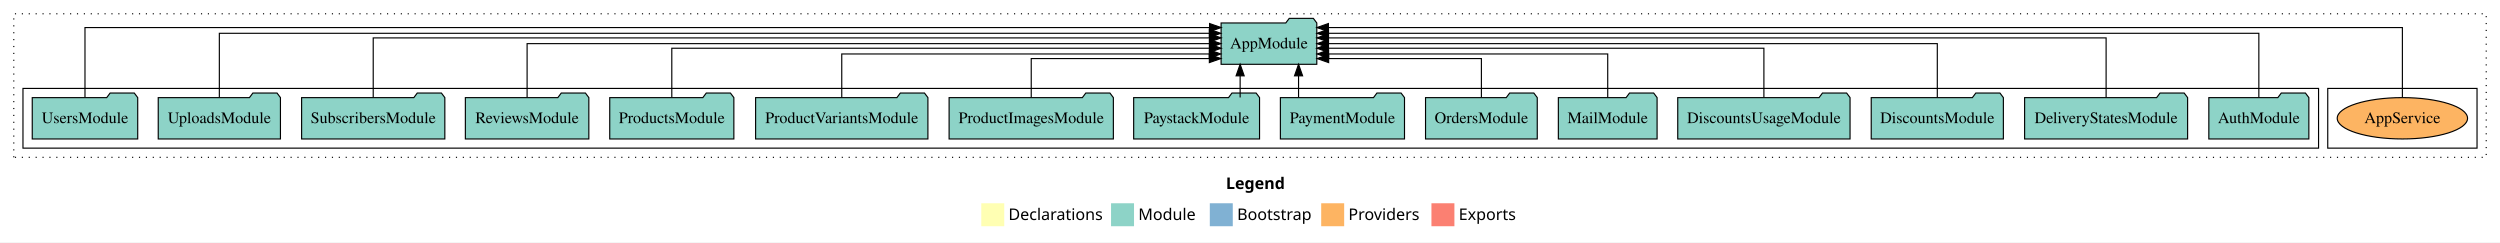
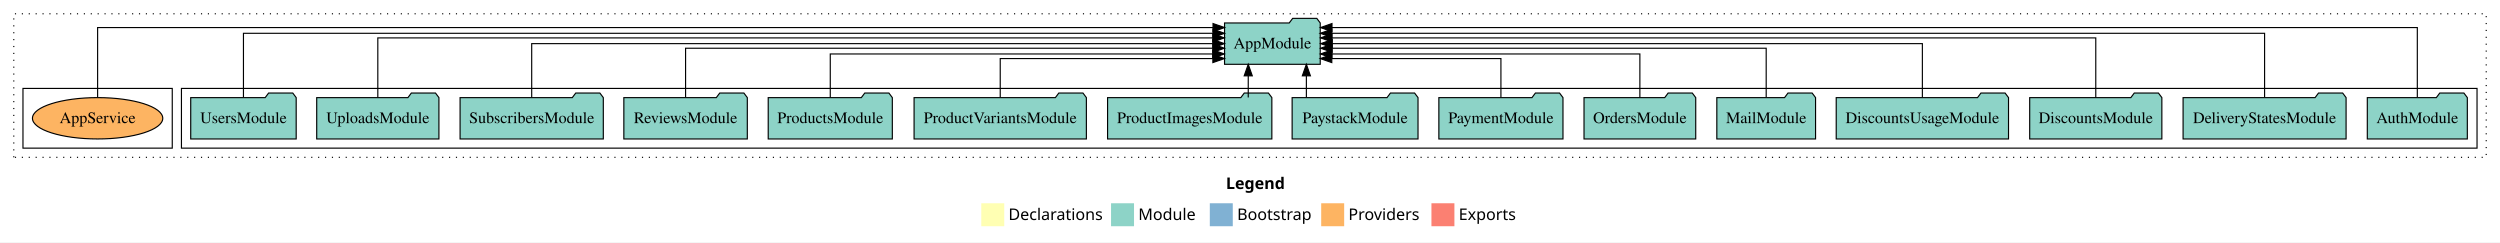
<svg xmlns="http://www.w3.org/2000/svg" width="2177pt" height="211pt" viewBox="0.00 0.00 2177.00 211.00">
  <g id="graph0" class="graph" transform="scale(1 1) rotate(0) translate(4 207)">
    <polygon fill="white" stroke="transparent" points="-4,4 -4,-207 2173,-207 2173,4 -4,4" />
    <text text-anchor="start" x="1063.51" y="-42.4" font-family="Times-12" font-weight="bold" font-size="14.00">Legend</text>
    <polygon fill="#ffffb3" stroke="transparent" points="850.5,-10 850.5,-30 870.5,-30 870.5,-10 850.5,-10" />
    <text text-anchor="start" x="874.13" y="-15.4" font-family="Times-12" font-size="14.00">  Declarations</text>
    <polygon fill="#8dd3c7" stroke="transparent" points="963.5,-10 963.5,-30 983.5,-30 983.5,-10 963.5,-10" />
    <text text-anchor="start" x="987.23" y="-15.4" font-family="Times-12" font-size="14.00">  Module</text>
    <polygon fill="#80b1d3" stroke="transparent" points="1049.5,-10 1049.5,-30 1069.5,-30 1069.5,-10 1049.5,-10" />
    <text text-anchor="start" x="1073.28" y="-15.4" font-family="Times-12" font-size="14.00">  Bootstrap</text>
    <polygon fill="#fdb462" stroke="transparent" points="1146.5,-10 1146.5,-30 1166.5,-30 1166.5,-10 1146.5,-10" />
    <text text-anchor="start" x="1170.17" y="-15.4" font-family="Times-12" font-size="14.00">  Providers</text>
    <polygon fill="#fb8072" stroke="transparent" points="1242.5,-10 1242.5,-30 1262.5,-30 1262.5,-10 1242.5,-10" />
    <text text-anchor="start" x="1266.23" y="-15.4" font-family="Times-12" font-size="14.00">  Exports</text>
    <g id="clust1" class="cluster">
      <polygon fill="none" stroke="black" stroke-dasharray="1,5" points="8,-70 8,-195 2161,-195 2161,-70 8,-70" />
    </g>
+     <g id="clust3" class="cluster">
+       <polygon fill="none" stroke="black" points="154,-78 154,-130 2153,-130 2153,-78 154,-78" />
+     </g>
    <g id="clust6" class="cluster">
-       <polygon fill="none" stroke="black" points="2023,-78 2023,-130 2153,-130 2153,-78 2023,-78" />
-     </g>
-     <g id="clust3" class="cluster">
-       <polygon fill="none" stroke="black" points="16,-78 16,-130 2015,-130 2015,-78 16,-78" />
+       <polygon fill="none" stroke="black" points="16,-78 16,-130 146,-130 146,-78 16,-78" />
    </g>
    <g id="node1" class="node">
-       <polygon fill="#8dd3c7" stroke="black" points="2006.55,-122 2003.55,-126 1982.55,-126 1979.55,-122 1919.45,-122 1919.45,-86 2006.55,-86 2006.55,-122" />
-       <text text-anchor="middle" x="1963" y="-99.8" font-family="Times,serif" font-size="14.00">AuthModule</text>
+       <polygon fill="#8dd3c7" stroke="black" points="2144.55,-122 2141.55,-126 2120.55,-126 2117.55,-122 2057.45,-122 2057.45,-86 2144.55,-86 2144.55,-122" />
+       <text text-anchor="middle" x="2101" y="-99.8" font-family="Times,serif" font-size="14.00">AuthModule</text>
    </g>
    <g id="node16" class="node">
-       <polygon fill="#8dd3c7" stroke="black" points="1142.66,-187 1139.66,-191 1118.66,-191 1115.66,-187 1059.34,-187 1059.34,-151 1142.66,-151 1142.66,-187" />
-       <text text-anchor="middle" x="1101" y="-164.8" font-family="Times,serif" font-size="14.00">AppModule</text>
+       <polygon fill="#8dd3c7" stroke="black" points="1145.66,-187 1142.66,-191 1121.66,-191 1118.66,-187 1062.34,-187 1062.34,-151 1145.66,-151 1145.66,-187" />
+       <text text-anchor="middle" x="1104" y="-164.8" font-family="Times,serif" font-size="14.00">AppModule</text>
    </g>
    <g id="edge1" class="edge">
-       <path fill="none" stroke="black" d="M1963,-122.29C1963,-144.21 1963,-178 1963,-178 1963,-178 1152.87,-178 1152.87,-178" />
-       <polygon fill="black" stroke="black" points="1152.87,-174.5 1142.87,-178 1152.87,-181.5 1152.87,-174.5" />
+       <path fill="none" stroke="black" d="M2101,-122.32C2101,-145.66 2101,-183 2101,-183 2101,-183 1155.89,-183 1155.89,-183" />
+       <polygon fill="black" stroke="black" points="1155.89,-179.5 1145.89,-183 1155.89,-186.5 1155.89,-179.5" />
    </g>
    <g id="node2" class="node">
-       <polygon fill="#8dd3c7" stroke="black" points="1900.97,-122 1897.97,-126 1876.97,-126 1873.97,-122 1759.03,-122 1759.03,-86 1900.97,-86 1900.97,-122" />
-       <text text-anchor="middle" x="1830" y="-99.8" font-family="Times,serif" font-size="14.00">DeliveryStatesModule</text>
+       <polygon fill="#8dd3c7" stroke="black" points="2038.97,-122 2035.97,-126 2014.97,-126 2011.97,-122 1897.03,-122 1897.03,-86 2038.97,-86 2038.97,-122" />
+       <text text-anchor="middle" x="1968" y="-99.8" font-family="Times,serif" font-size="14.00">DeliveryStatesModule</text>
    </g>
    <g id="edge2" class="edge">
-       <path fill="none" stroke="black" d="M1830,-122.03C1830,-142.77 1830,-174 1830,-174 1830,-174 1152.81,-174 1152.81,-174" />
-       <polygon fill="black" stroke="black" points="1152.81,-170.5 1142.81,-174 1152.81,-177.5 1152.81,-170.5" />
+       <path fill="none" stroke="black" d="M1968,-122.29C1968,-144.21 1968,-178 1968,-178 1968,-178 1155.67,-178 1155.67,-178" />
+       <polygon fill="black" stroke="black" points="1155.67,-174.5 1145.67,-178 1155.67,-181.5 1155.67,-174.5" />
    </g>
    <g id="node3" class="node">
-       <polygon fill="#8dd3c7" stroke="black" points="1740.54,-122 1737.54,-126 1716.54,-126 1713.54,-122 1625.46,-122 1625.46,-86 1740.54,-86 1740.54,-122" />
-       <text text-anchor="middle" x="1683" y="-99.8" font-family="Times,serif" font-size="14.00">DiscountsModule</text>
+       <polygon fill="#8dd3c7" stroke="black" points="1878.54,-122 1875.54,-126 1854.54,-126 1851.54,-122 1763.46,-122 1763.46,-86 1878.54,-86 1878.54,-122" />
+       <text text-anchor="middle" x="1821" y="-99.8" font-family="Times,serif" font-size="14.00">DiscountsModule</text>
    </g>
    <g id="edge3" class="edge">
-       <path fill="none" stroke="black" d="M1683,-122.11C1683,-141.34 1683,-169 1683,-169 1683,-169 1152.86,-169 1152.86,-169" />
-       <polygon fill="black" stroke="black" points="1152.86,-165.5 1142.86,-169 1152.86,-172.5 1152.86,-165.5" />
+       <path fill="none" stroke="black" d="M1821,-122.03C1821,-142.77 1821,-174 1821,-174 1821,-174 1155.91,-174 1155.91,-174" />
+       <polygon fill="black" stroke="black" points="1155.91,-170.5 1145.91,-174 1155.91,-177.5 1155.91,-170.5" />
    </g>
    <g id="node4" class="node">
-       <polygon fill="#8dd3c7" stroke="black" points="1607.02,-122 1604.02,-126 1583.02,-126 1580.02,-122 1456.98,-122 1456.98,-86 1607.02,-86 1607.02,-122" />
-       <text text-anchor="middle" x="1532" y="-99.8" font-family="Times,serif" font-size="14.00">DiscountsUsageModule</text>
+       <polygon fill="#8dd3c7" stroke="black" points="1745.02,-122 1742.02,-126 1721.02,-126 1718.02,-122 1594.98,-122 1594.98,-86 1745.02,-86 1745.02,-122" />
+       <text text-anchor="middle" x="1670" y="-99.8" font-family="Times,serif" font-size="14.00">DiscountsUsageModule</text>
    </g>
    <g id="edge4" class="edge">
-       <path fill="none" stroke="black" d="M1532,-122.3C1532,-140.27 1532,-165 1532,-165 1532,-165 1152.72,-165 1152.72,-165" />
-       <polygon fill="black" stroke="black" points="1152.72,-161.5 1142.72,-165 1152.72,-168.5 1152.72,-161.5" />
+       <path fill="none" stroke="black" d="M1670,-122.11C1670,-141.34 1670,-169 1670,-169 1670,-169 1156.08,-169 1156.08,-169" />
+       <polygon fill="black" stroke="black" points="1156.08,-165.5 1146.08,-169 1156.08,-172.5 1156.08,-165.5" />
    </g>
    <g id="node5" class="node">
-       <polygon fill="#8dd3c7" stroke="black" points="1438.99,-122 1435.99,-126 1414.99,-126 1411.99,-122 1353.01,-122 1353.01,-86 1438.99,-86 1438.99,-122" />
-       <text text-anchor="middle" x="1396" y="-99.8" font-family="Times,serif" font-size="14.00">MailModule</text>
+       <polygon fill="#8dd3c7" stroke="black" points="1576.99,-122 1573.99,-126 1552.99,-126 1549.99,-122 1491.01,-122 1491.01,-86 1576.99,-86 1576.99,-122" />
+       <text text-anchor="middle" x="1534" y="-99.8" font-family="Times,serif" font-size="14.00">MailModule</text>
    </g>
    <g id="edge5" class="edge">
-       <path fill="none" stroke="black" d="M1396,-122.03C1396,-138.4 1396,-160 1396,-160 1396,-160 1152.95,-160 1152.95,-160" />
-       <polygon fill="black" stroke="black" points="1152.95,-156.5 1142.95,-160 1152.95,-163.5 1152.95,-156.5" />
+       <path fill="none" stroke="black" d="M1534,-122.3C1534,-140.27 1534,-165 1534,-165 1534,-165 1156.01,-165 1156.01,-165" />
+       <polygon fill="black" stroke="black" points="1156.01,-161.5 1146.01,-165 1156.01,-168.5 1156.01,-161.5" />
    </g>
    <g id="node6" class="node">
-       <polygon fill="#8dd3c7" stroke="black" points="1334.64,-122 1331.64,-126 1310.64,-126 1307.64,-122 1237.36,-122 1237.36,-86 1334.64,-86 1334.64,-122" />
-       <text text-anchor="middle" x="1286" y="-99.8" font-family="Times,serif" font-size="14.00">OrdersModule</text>
+       <polygon fill="#8dd3c7" stroke="black" points="1472.64,-122 1469.64,-126 1448.64,-126 1445.64,-122 1375.36,-122 1375.36,-86 1472.64,-86 1472.64,-122" />
+       <text text-anchor="middle" x="1424" y="-99.8" font-family="Times,serif" font-size="14.00">OrdersModule</text>
    </g>
    <g id="edge6" class="edge">
-       <path fill="none" stroke="black" d="M1286,-122.19C1286,-137.18 1286,-156 1286,-156 1286,-156 1152.98,-156 1152.98,-156" />
-       <polygon fill="black" stroke="black" points="1152.98,-152.5 1142.98,-156 1152.98,-159.5 1152.98,-152.5" />
+       <path fill="none" stroke="black" d="M1424,-122.03C1424,-138.4 1424,-160 1424,-160 1424,-160 1155.83,-160 1155.83,-160" />
+       <polygon fill="black" stroke="black" points="1155.83,-156.5 1145.83,-160 1155.83,-163.5 1155.83,-156.5" />
    </g>
    <g id="node7" class="node">
-       <polygon fill="#8dd3c7" stroke="black" points="1219.04,-122 1216.04,-126 1195.04,-126 1192.04,-122 1110.96,-122 1110.96,-86 1219.04,-86 1219.04,-122" />
-       <text text-anchor="middle" x="1165" y="-99.8" font-family="Times,serif" font-size="14.00">PaymentModule</text>
+       <polygon fill="#8dd3c7" stroke="black" points="1357.04,-122 1354.04,-126 1333.04,-126 1330.04,-122 1248.96,-122 1248.96,-86 1357.04,-86 1357.04,-122" />
+       <text text-anchor="middle" x="1303" y="-99.8" font-family="Times,serif" font-size="14.00">PaymentModule</text>
    </g>
    <g id="edge7" class="edge">
-       <path fill="none" stroke="black" d="M1126.78,-122.11C1126.78,-122.11 1126.78,-140.99 1126.78,-140.99" />
-       <polygon fill="black" stroke="black" points="1123.28,-140.99 1126.78,-150.99 1130.28,-140.99 1123.28,-140.99" />
+       <path fill="none" stroke="black" d="M1303,-122.19C1303,-137.18 1303,-156 1303,-156 1303,-156 1155.72,-156 1155.72,-156" />
+       <polygon fill="black" stroke="black" points="1155.72,-152.5 1145.72,-156 1155.72,-159.5 1155.72,-152.5" />
    </g>
    <g id="node8" class="node">
-       <polygon fill="#8dd3c7" stroke="black" points="1092.81,-122 1089.81,-126 1068.81,-126 1065.81,-122 983.19,-122 983.19,-86 1092.81,-86 1092.81,-122" />
-       <text text-anchor="middle" x="1038" y="-99.8" font-family="Times,serif" font-size="14.00">PaystackModule</text>
+       <polygon fill="#8dd3c7" stroke="black" points="1230.81,-122 1227.81,-126 1206.81,-126 1203.81,-122 1121.19,-122 1121.19,-86 1230.81,-86 1230.81,-122" />
+       <text text-anchor="middle" x="1176" y="-99.8" font-family="Times,serif" font-size="14.00">PaystackModule</text>
    </g>
    <g id="edge8" class="edge">
-       <path fill="none" stroke="black" d="M1075.91,-122.11C1075.91,-122.11 1075.91,-140.99 1075.91,-140.99" />
-       <polygon fill="black" stroke="black" points="1072.41,-140.99 1075.91,-150.99 1079.41,-140.99 1072.41,-140.99" />
+       <path fill="none" stroke="black" d="M1133.59,-122.11C1133.59,-122.11 1133.59,-140.99 1133.59,-140.99" />
+       <polygon fill="black" stroke="black" points="1130.09,-140.99 1133.59,-150.99 1137.09,-140.99 1130.09,-140.99" />
    </g>
    <g id="node9" class="node">
-       <polygon fill="#8dd3c7" stroke="black" points="965.52,-122 962.52,-126 941.52,-126 938.52,-122 822.48,-122 822.48,-86 965.52,-86 965.52,-122" />
-       <text text-anchor="middle" x="894" y="-99.8" font-family="Times,serif" font-size="14.00">ProductImagesModule</text>
+       <polygon fill="#8dd3c7" stroke="black" points="1103.52,-122 1100.52,-126 1079.52,-126 1076.52,-122 960.48,-122 960.48,-86 1103.52,-86 1103.52,-122" />
+       <text text-anchor="middle" x="1032" y="-99.8" font-family="Times,serif" font-size="14.00">ProductImagesModule</text>
    </g>
    <g id="edge9" class="edge">
-       <path fill="none" stroke="black" d="M894,-122.19C894,-137.18 894,-156 894,-156 894,-156 1049.11,-156 1049.11,-156" />
-       <polygon fill="black" stroke="black" points="1049.11,-159.5 1059.11,-156 1049.11,-152.5 1049.11,-159.5" />
+       <path fill="none" stroke="black" d="M1082.97,-122.11C1082.97,-122.11 1082.97,-140.99 1082.97,-140.99" />
+       <polygon fill="black" stroke="black" points="1079.47,-140.99 1082.97,-150.99 1086.47,-140.99 1079.47,-140.99" />
    </g>
    <g id="node10" class="node">
-       <polygon fill="#8dd3c7" stroke="black" points="804.02,-122 801.02,-126 780.02,-126 777.02,-122 653.98,-122 653.98,-86 804.02,-86 804.02,-122" />
-       <text text-anchor="middle" x="729" y="-99.8" font-family="Times,serif" font-size="14.00">ProductVariantsModule</text>
+       <polygon fill="#8dd3c7" stroke="black" points="942.02,-122 939.02,-126 918.02,-126 915.02,-122 791.98,-122 791.98,-86 942.02,-86 942.02,-122" />
+       <text text-anchor="middle" x="867" y="-99.8" font-family="Times,serif" font-size="14.00">ProductVariantsModule</text>
    </g>
    <g id="edge10" class="edge">
-       <path fill="none" stroke="black" d="M729,-122.03C729,-138.4 729,-160 729,-160 729,-160 1049.05,-160 1049.05,-160" />
-       <polygon fill="black" stroke="black" points="1049.05,-163.5 1059.05,-160 1049.05,-156.5 1049.05,-163.5" />
+       <path fill="none" stroke="black" d="M867,-122.19C867,-137.18 867,-156 867,-156 867,-156 1052.17,-156 1052.17,-156" />
+       <polygon fill="black" stroke="black" points="1052.17,-159.5 1062.17,-156 1052.17,-152.5 1052.17,-159.5" />
    </g>
    <g id="node11" class="node">
-       <polygon fill="#8dd3c7" stroke="black" points="635.04,-122 632.04,-126 611.04,-126 608.04,-122 526.96,-122 526.96,-86 635.04,-86 635.04,-122" />
-       <text text-anchor="middle" x="581" y="-99.8" font-family="Times,serif" font-size="14.00">ProductsModule</text>
+       <polygon fill="#8dd3c7" stroke="black" points="773.04,-122 770.04,-126 749.04,-126 746.04,-122 664.96,-122 664.96,-86 773.04,-86 773.04,-122" />
+       <text text-anchor="middle" x="719" y="-99.8" font-family="Times,serif" font-size="14.00">ProductsModule</text>
    </g>
    <g id="edge11" class="edge">
-       <path fill="none" stroke="black" d="M581,-122.3C581,-140.27 581,-165 581,-165 581,-165 1049.33,-165 1049.33,-165" />
-       <polygon fill="black" stroke="black" points="1049.33,-168.5 1059.33,-165 1049.33,-161.5 1049.33,-168.5" />
+       <path fill="none" stroke="black" d="M719,-122.03C719,-138.4 719,-160 719,-160 719,-160 1052.07,-160 1052.07,-160" />
+       <polygon fill="black" stroke="black" points="1052.07,-163.5 1062.07,-160 1052.07,-156.5 1052.07,-163.5" />
    </g>
    <g id="node12" class="node">
-       <polygon fill="#8dd3c7" stroke="black" points="508.76,-122 505.76,-126 484.76,-126 481.76,-122 401.24,-122 401.24,-86 508.76,-86 508.76,-122" />
-       <text text-anchor="middle" x="455" y="-99.8" font-family="Times,serif" font-size="14.00">ReviewsModule</text>
+       <polygon fill="#8dd3c7" stroke="black" points="646.76,-122 643.76,-126 622.76,-126 619.76,-122 539.24,-122 539.24,-86 646.76,-86 646.76,-122" />
+       <text text-anchor="middle" x="593" y="-99.8" font-family="Times,serif" font-size="14.00">ReviewsModule</text>
    </g>
    <g id="edge12" class="edge">
-       <path fill="none" stroke="black" d="M455,-122.11C455,-141.34 455,-169 455,-169 455,-169 1049.11,-169 1049.11,-169" />
-       <polygon fill="black" stroke="black" points="1049.11,-172.5 1059.11,-169 1049.11,-165.5 1049.11,-172.5" />
+       <path fill="none" stroke="black" d="M593,-122.3C593,-140.27 593,-165 593,-165 593,-165 1052.18,-165 1052.18,-165" />
+       <polygon fill="black" stroke="black" points="1052.18,-168.5 1062.18,-165 1052.18,-161.5 1052.18,-168.5" />
    </g>
    <g id="node13" class="node">
-       <polygon fill="#8dd3c7" stroke="black" points="383.36,-122 380.36,-126 359.36,-126 356.36,-122 258.64,-122 258.64,-86 383.36,-86 383.36,-122" />
-       <text text-anchor="middle" x="321" y="-99.8" font-family="Times,serif" font-size="14.00">SubscribersModule</text>
+       <polygon fill="#8dd3c7" stroke="black" points="521.36,-122 518.36,-126 497.36,-126 494.36,-122 396.64,-122 396.64,-86 521.36,-86 521.36,-122" />
+       <text text-anchor="middle" x="459" y="-99.8" font-family="Times,serif" font-size="14.00">SubscribersModule</text>
    </g>
    <g id="edge13" class="edge">
-       <path fill="none" stroke="black" d="M321,-122.03C321,-142.77 321,-174 321,-174 321,-174 1049.34,-174 1049.34,-174" />
-       <polygon fill="black" stroke="black" points="1049.34,-177.5 1059.34,-174 1049.34,-170.5 1049.34,-177.5" />
+       <path fill="none" stroke="black" d="M459,-122.11C459,-141.34 459,-169 459,-169 459,-169 1052.18,-169 1052.18,-169" />
+       <polygon fill="black" stroke="black" points="1052.18,-172.5 1062.18,-169 1052.18,-165.5 1052.18,-172.5" />
    </g>
    <g id="node14" class="node">
-       <polygon fill="#8dd3c7" stroke="black" points="240.21,-122 237.21,-126 216.21,-126 213.21,-122 133.79,-122 133.79,-86 240.21,-86 240.21,-122" />
-       <text text-anchor="middle" x="187" y="-99.8" font-family="Times,serif" font-size="14.00">UploadsModule</text>
+       <polygon fill="#8dd3c7" stroke="black" points="378.21,-122 375.21,-126 354.21,-126 351.21,-122 271.79,-122 271.79,-86 378.21,-86 378.21,-122" />
+       <text text-anchor="middle" x="325" y="-99.8" font-family="Times,serif" font-size="14.00">UploadsModule</text>
    </g>
    <g id="edge14" class="edge">
-       <path fill="none" stroke="black" d="M187,-122.29C187,-144.21 187,-178 187,-178 187,-178 1049.05,-178 1049.05,-178" />
-       <polygon fill="black" stroke="black" points="1049.05,-181.5 1059.05,-178 1049.05,-174.5 1049.05,-181.5" />
+       <path fill="none" stroke="black" d="M325,-122.03C325,-142.77 325,-174 325,-174 325,-174 1052.12,-174 1052.12,-174" />
+       <polygon fill="black" stroke="black" points="1052.12,-177.5 1062.12,-174 1052.12,-170.5 1052.12,-177.5" />
    </g>
    <g id="node15" class="node">
-       <polygon fill="#8dd3c7" stroke="black" points="115.92,-122 112.92,-126 91.92,-126 88.92,-122 24.08,-122 24.08,-86 115.92,-86 115.92,-122" />
-       <text text-anchor="middle" x="70" y="-99.8" font-family="Times,serif" font-size="14.00">UsersModule</text>
+       <polygon fill="#8dd3c7" stroke="black" points="253.92,-122 250.92,-126 229.92,-126 226.92,-122 162.08,-122 162.08,-86 253.92,-86 253.92,-122" />
+       <text text-anchor="middle" x="208" y="-99.8" font-family="Times,serif" font-size="14.00">UsersModule</text>
    </g>
    <g id="edge15" class="edge">
-       <path fill="none" stroke="black" d="M70,-122.32C70,-145.66 70,-183 70,-183 70,-183 1049.31,-183 1049.31,-183" />
-       <polygon fill="black" stroke="black" points="1049.31,-186.5 1059.31,-183 1049.31,-179.5 1049.31,-186.5" />
+       <path fill="none" stroke="black" d="M208,-122.29C208,-144.21 208,-178 208,-178 208,-178 1052.28,-178 1052.28,-178" />
+       <polygon fill="black" stroke="black" points="1052.28,-181.5 1062.28,-178 1052.28,-174.5 1052.28,-181.5" />
    </g>
    <g id="node17" class="node">
-       <ellipse fill="#fdb462" stroke="black" cx="2088" cy="-104" rx="56.74" ry="18" />
-       <text text-anchor="middle" x="2088" y="-99.8" font-family="Times,serif" font-size="14.00">AppService</text>
+       <ellipse fill="#fdb462" stroke="black" cx="81" cy="-104" rx="56.74" ry="18" />
+       <text text-anchor="middle" x="81" y="-99.8" font-family="Times,serif" font-size="14.00">AppService</text>
    </g>
    <g id="edge16" class="edge">
-       <path fill="none" stroke="black" d="M2088,-122.32C2088,-145.66 2088,-183 2088,-183 2088,-183 1152.78,-183 1152.78,-183" />
-       <polygon fill="black" stroke="black" points="1152.78,-179.5 1142.78,-183 1152.78,-186.5 1152.78,-179.5" />
+       <path fill="none" stroke="black" d="M81,-122.32C81,-145.66 81,-183 81,-183 81,-183 1052.31,-183 1052.31,-183" />
+       <polygon fill="black" stroke="black" points="1052.31,-186.5 1062.31,-183 1052.31,-179.5 1052.31,-186.5" />
    </g>
  </g>
</svg>
